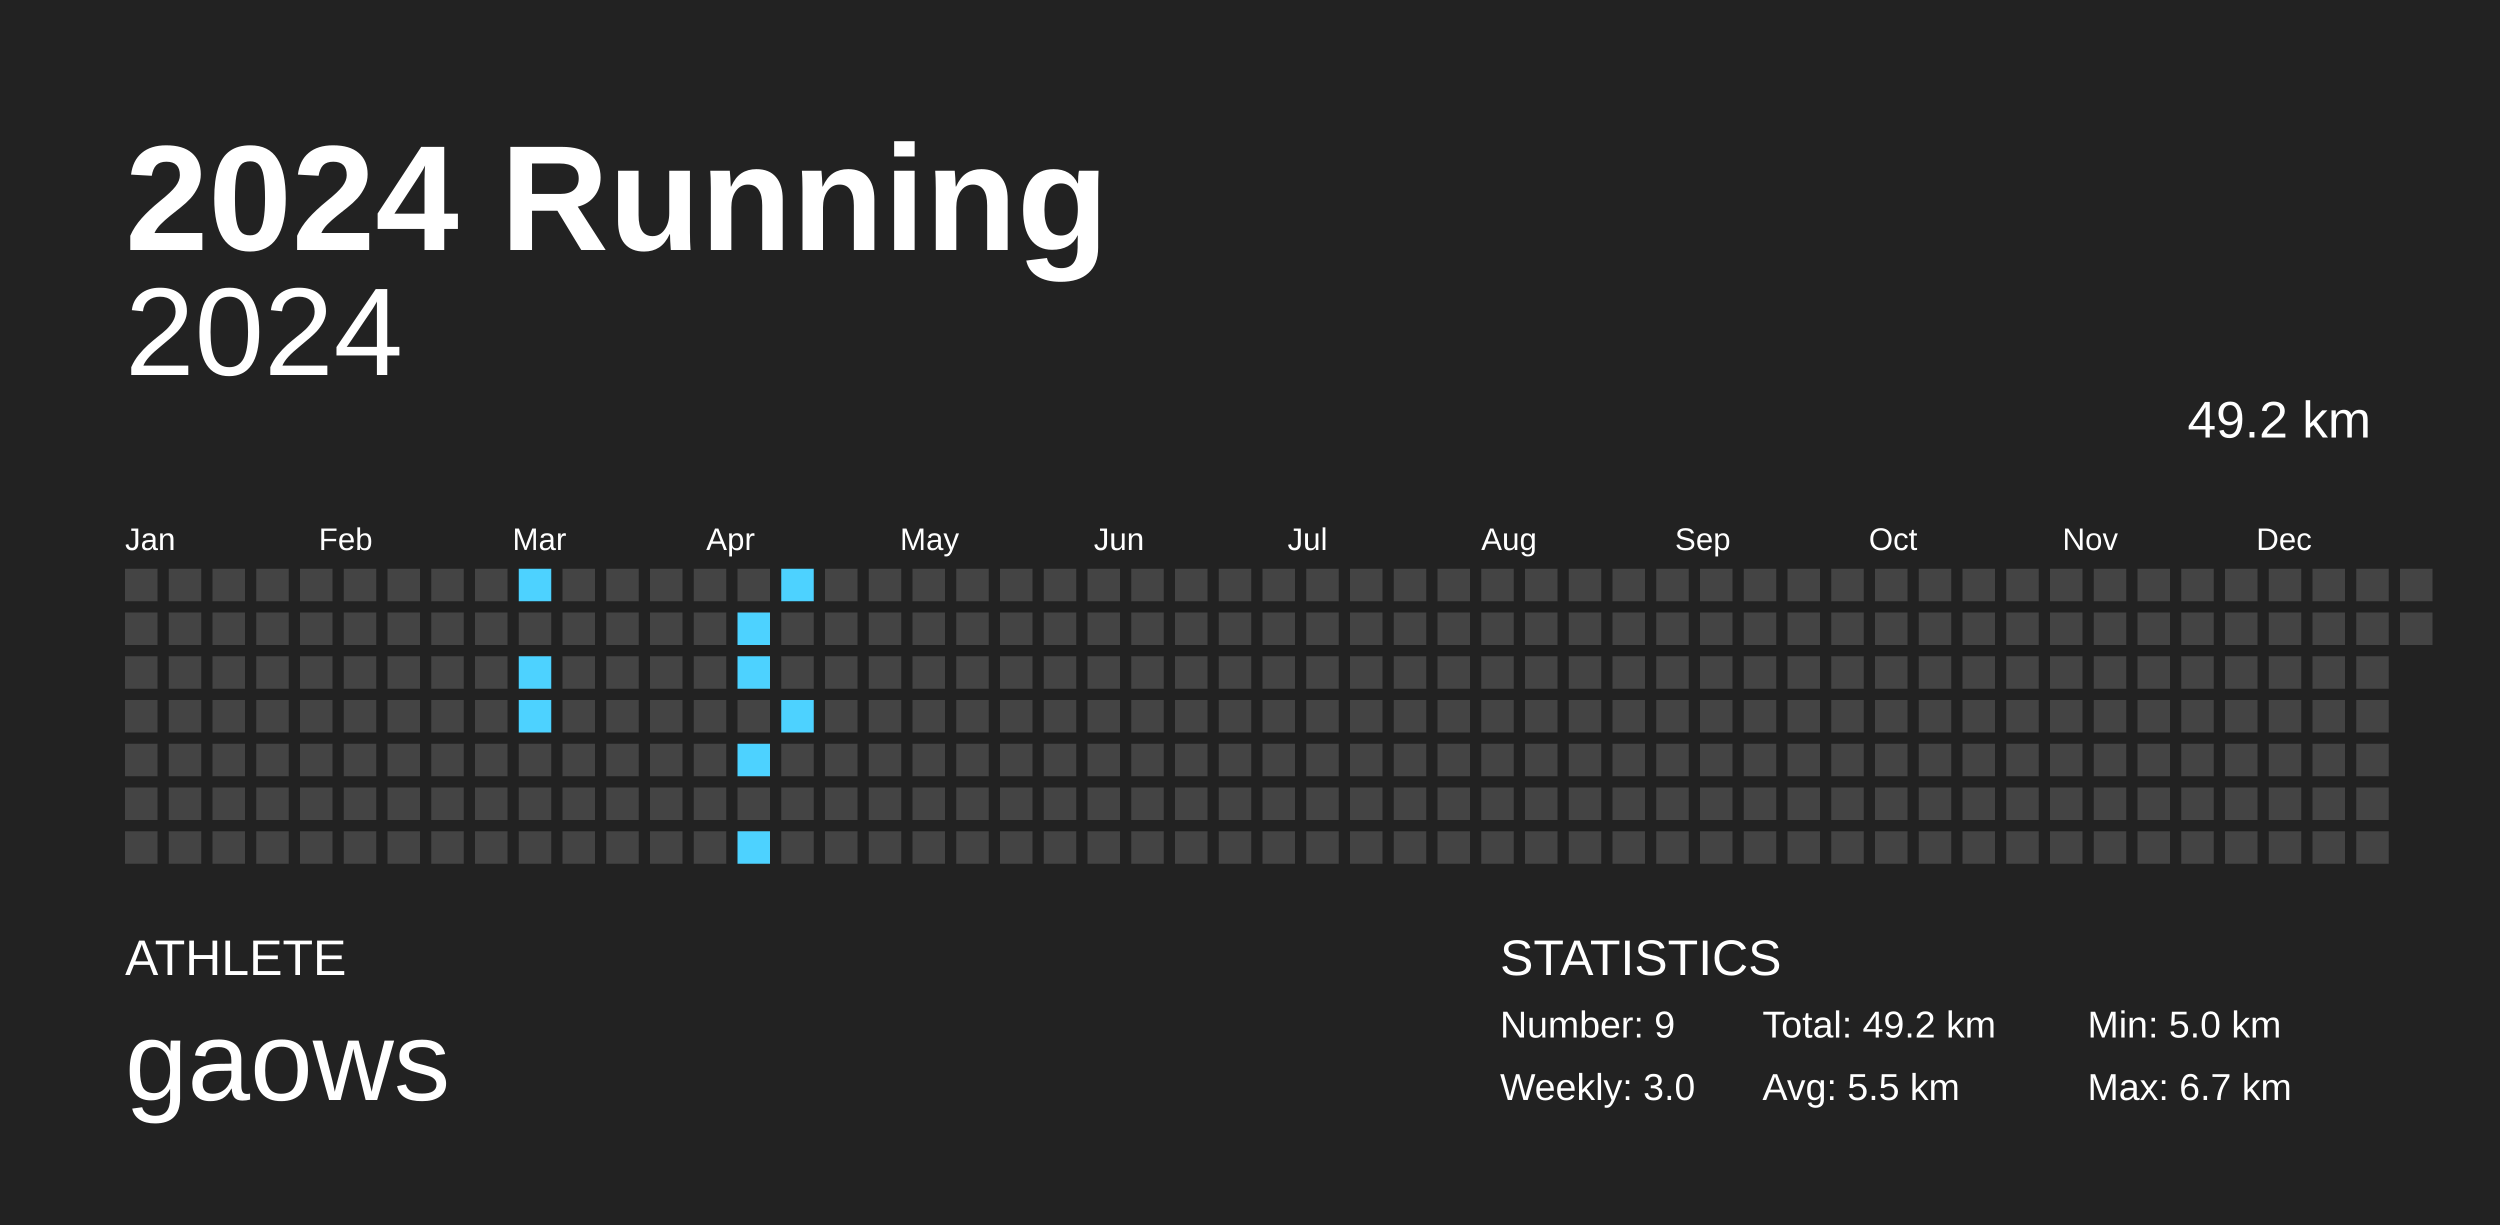
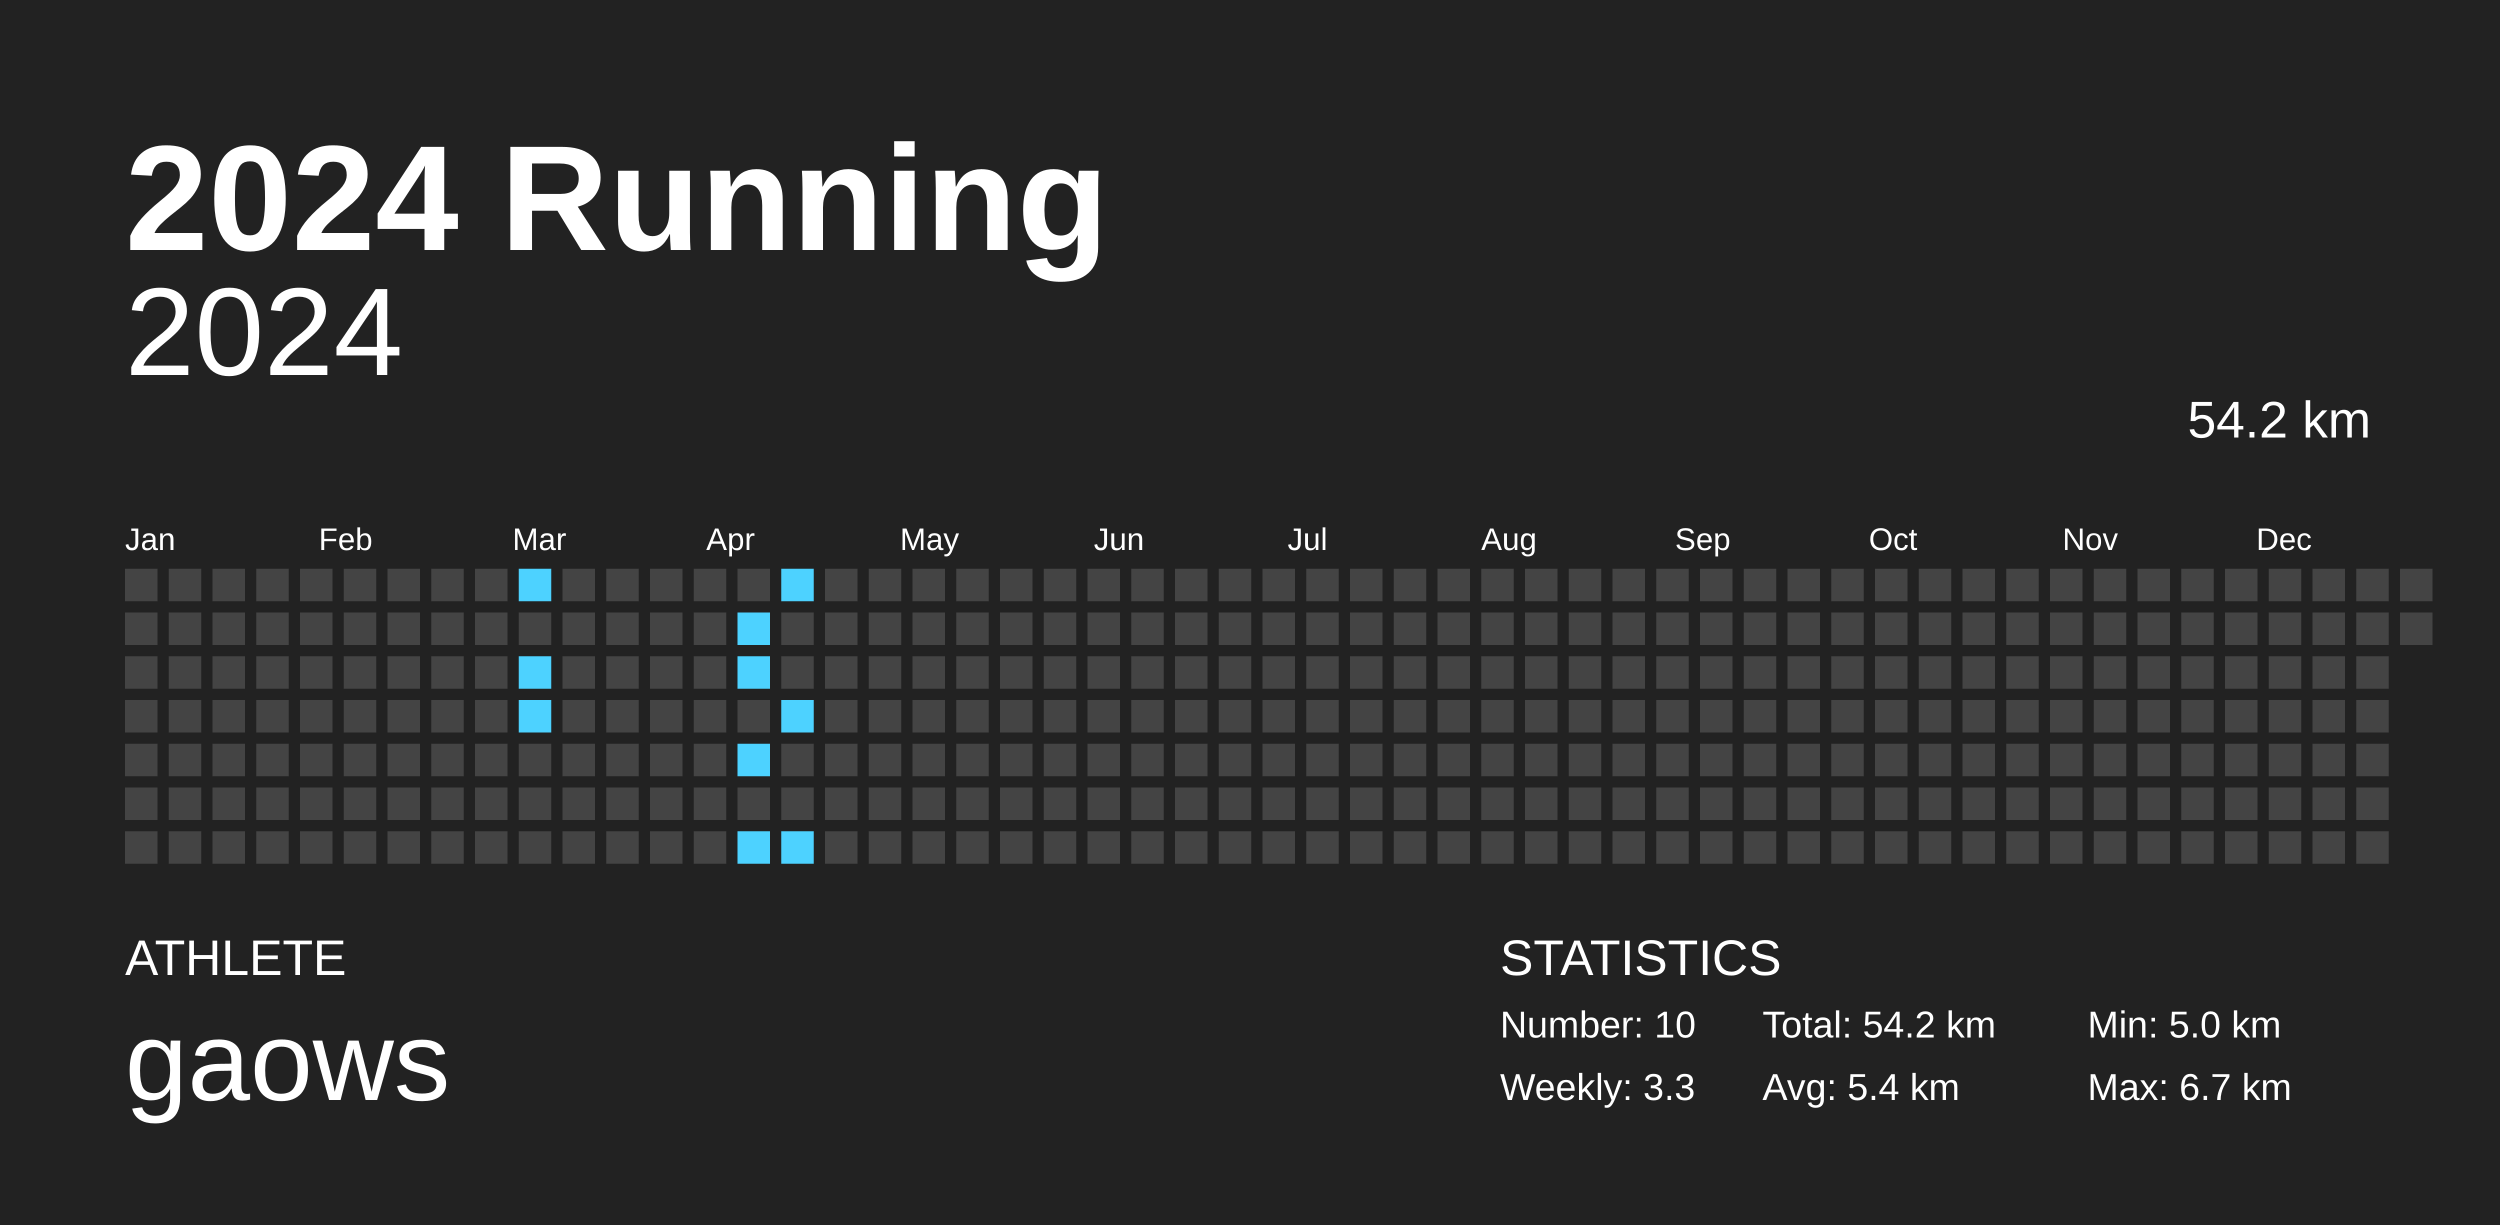
<svg xmlns="http://www.w3.org/2000/svg" baseProfile="full" height="98mm" version="1.1" viewBox="0,0,200,98" width="200mm">
  <defs />
  <rect fill="#222222" height="98" width="200" x="0" y="0" />
  <text fill="#FFFFFF" style="font-size:12px; font-family:Arial; font-weight:bold;" x="10" y="20">2024 Running</text>
  <text fill="#FFFFFF" style="font-size:4px; font-family:Arial" x="10" y="78">ATHLETE</text>
  <text fill="#FFFFFF" style="font-size:9px; font-family:Arial" x="10" y="88">gaows</text>
  <text fill="#FFFFFF" style="font-size:4px; font-family:Arial" x="120" y="78">STATISTICS</text>
-   <text fill="#FFFFFF" style="font-size:3px; font-family:Arial" x="120" y="83">Number: 9</text>
-   <text fill="#FFFFFF" style="font-size:3px; font-family:Arial" x="120" y="88">Weekly: 3.0</text>
-   <text fill="#FFFFFF" style="font-size:3px; font-family:Arial" x="141" y="83">Total: 49.2 km</text>
-   <text fill="#FFFFFF" style="font-size:3px; font-family:Arial" x="141" y="88">Avg: 5.5 km</text>
+   <text fill="#FFFFFF" style="font-size:3px; font-family:Arial" x="120" y="83">Number: 10</text>
+   <text fill="#FFFFFF" style="font-size:3px; font-family:Arial" x="120" y="88">Weekly: 3.3</text>
+   <text fill="#FFFFFF" style="font-size:3px; font-family:Arial" x="141" y="83">Total: 54.2 km</text>
+   <text fill="#FFFFFF" style="font-size:3px; font-family:Arial" x="141" y="88">Avg: 5.4 km</text>
  <text fill="#FFFFFF" style="font-size:3px; font-family:Arial" x="167" y="83">Min: 5.0 km</text>
  <text fill="#FFFFFF" style="font-size:3px; font-family:Arial" x="167" y="88">Max: 6.7 km</text>
  <text alignment-baseline="hanging" fill="#FFFFFF" style="font-size:10.0px; font-family:Arial;" x="10" y="30">2024</text>
-   <text alignment-baseline="hanging" fill="#FFFFFF" style="font-size:4.125px; font-family:Arial;" x="175" y="35">49.2 km</text>
+   <text alignment-baseline="hanging" fill="#FFFFFF" style="font-size:4.125px; font-family:Arial;" x="175" y="35">54.2 km</text>
  <text fill="#FFFFFF" style="font-size:2.5px; font-family:Arial" x="10.0" y="44">Jan</text>
  <text fill="#FFFFFF" style="font-size:2.5px; font-family:Arial" x="25.5" y="44">Feb</text>
  <text fill="#FFFFFF" style="font-size:2.5px; font-family:Arial" x="41.0" y="44">Mar</text>
  <text fill="#FFFFFF" style="font-size:2.5px; font-family:Arial" x="56.5" y="44">Apr</text>
  <text fill="#FFFFFF" style="font-size:2.5px; font-family:Arial" x="72.0" y="44">May</text>
  <text fill="#FFFFFF" style="font-size:2.5px; font-family:Arial" x="87.5" y="44">Jun</text>
  <text fill="#FFFFFF" style="font-size:2.5px; font-family:Arial" x="103.0" y="44">Jul</text>
  <text fill="#FFFFFF" style="font-size:2.5px; font-family:Arial" x="118.5" y="44">Aug</text>
  <text fill="#FFFFFF" style="font-size:2.5px; font-family:Arial" x="134.0" y="44">Sep</text>
  <text fill="#FFFFFF" style="font-size:2.5px; font-family:Arial" x="149.5" y="44">Oct</text>
  <text fill="#FFFFFF" style="font-size:2.5px; font-family:Arial" x="165.0" y="44">Nov</text>
  <text fill="#FFFFFF" style="font-size:2.5px; font-family:Arial" x="180.5" y="44">Dec</text>
  <rect fill="#444444" height="2.6" width="2.6" x="10.0" y="45.5" />
  <rect fill="#444444" height="2.6" width="2.6" x="10.0" y="49.0" />
  <rect fill="#444444" height="2.6" width="2.6" x="10.0" y="52.5" />
  <rect fill="#444444" height="2.6" width="2.6" x="10.0" y="56.0" />
  <rect fill="#444444" height="2.6" width="2.6" x="10.0" y="59.5" />
  <rect fill="#444444" height="2.6" width="2.6" x="10.0" y="63.0" />
  <rect fill="#444444" height="2.6" width="2.6" x="10.0" y="66.5" />
  <rect fill="#444444" height="2.6" width="2.6" x="13.5" y="45.5" />
  <rect fill="#444444" height="2.6" width="2.6" x="13.5" y="49.0" />
  <rect fill="#444444" height="2.6" width="2.6" x="13.5" y="52.5" />
  <rect fill="#444444" height="2.6" width="2.6" x="13.5" y="56.0" />
  <rect fill="#444444" height="2.6" width="2.6" x="13.5" y="59.5" />
  <rect fill="#444444" height="2.6" width="2.6" x="13.5" y="63.0" />
  <rect fill="#444444" height="2.6" width="2.6" x="13.5" y="66.5" />
  <rect fill="#444444" height="2.6" width="2.6" x="17.0" y="45.5" />
  <rect fill="#444444" height="2.6" width="2.6" x="17.0" y="49.0" />
  <rect fill="#444444" height="2.6" width="2.6" x="17.0" y="52.5" />
  <rect fill="#444444" height="2.6" width="2.6" x="17.0" y="56.0" />
  <rect fill="#444444" height="2.6" width="2.6" x="17.0" y="59.5" />
  <rect fill="#444444" height="2.6" width="2.6" x="17.0" y="63.0" />
  <rect fill="#444444" height="2.6" width="2.6" x="17.0" y="66.5" />
  <rect fill="#444444" height="2.6" width="2.6" x="20.5" y="45.5" />
  <rect fill="#444444" height="2.6" width="2.6" x="20.5" y="49.0" />
  <rect fill="#444444" height="2.6" width="2.6" x="20.5" y="52.5" />
  <rect fill="#444444" height="2.6" width="2.6" x="20.5" y="56.0" />
  <rect fill="#444444" height="2.6" width="2.6" x="20.5" y="59.5" />
  <rect fill="#444444" height="2.6" width="2.6" x="20.5" y="63.0" />
  <rect fill="#444444" height="2.6" width="2.6" x="20.5" y="66.5" />
  <rect fill="#444444" height="2.6" width="2.6" x="24.0" y="45.5" />
  <rect fill="#444444" height="2.6" width="2.6" x="24.0" y="49.0" />
  <rect fill="#444444" height="2.6" width="2.6" x="24.0" y="52.5" />
  <rect fill="#444444" height="2.6" width="2.6" x="24.0" y="56.0" />
  <rect fill="#444444" height="2.6" width="2.6" x="24.0" y="59.5" />
  <rect fill="#444444" height="2.6" width="2.6" x="24.0" y="63.0" />
  <rect fill="#444444" height="2.6" width="2.6" x="24.0" y="66.5" />
  <rect fill="#444444" height="2.6" width="2.6" x="27.5" y="45.5" />
  <rect fill="#444444" height="2.6" width="2.6" x="27.5" y="49.0" />
  <rect fill="#444444" height="2.6" width="2.6" x="27.5" y="52.5" />
  <rect fill="#444444" height="2.6" width="2.6" x="27.5" y="56.0" />
  <rect fill="#444444" height="2.6" width="2.6" x="27.5" y="59.5" />
  <rect fill="#444444" height="2.6" width="2.6" x="27.5" y="63.0" />
  <rect fill="#444444" height="2.6" width="2.6" x="27.5" y="66.5" />
  <rect fill="#444444" height="2.6" width="2.6" x="31.0" y="45.5" />
  <rect fill="#444444" height="2.6" width="2.6" x="31.0" y="49.0" />
  <rect fill="#444444" height="2.6" width="2.6" x="31.0" y="52.5" />
  <rect fill="#444444" height="2.6" width="2.6" x="31.0" y="56.0" />
  <rect fill="#444444" height="2.6" width="2.6" x="31.0" y="59.5" />
  <rect fill="#444444" height="2.6" width="2.6" x="31.0" y="63.0" />
  <rect fill="#444444" height="2.6" width="2.6" x="31.0" y="66.5" />
  <rect fill="#444444" height="2.6" width="2.6" x="34.5" y="45.5" />
  <rect fill="#444444" height="2.6" width="2.6" x="34.5" y="49.0" />
  <rect fill="#444444" height="2.6" width="2.6" x="34.5" y="52.5" />
  <rect fill="#444444" height="2.6" width="2.6" x="34.5" y="56.0" />
  <rect fill="#444444" height="2.6" width="2.6" x="34.5" y="59.5" />
  <rect fill="#444444" height="2.6" width="2.6" x="34.5" y="63.0" />
  <rect fill="#444444" height="2.6" width="2.6" x="34.5" y="66.5" />
  <rect fill="#444444" height="2.6" width="2.6" x="38.0" y="45.5" />
  <rect fill="#444444" height="2.6" width="2.6" x="38.0" y="49.0" />
  <rect fill="#444444" height="2.6" width="2.6" x="38.0" y="52.5" />
  <rect fill="#444444" height="2.6" width="2.6" x="38.0" y="56.0" />
  <rect fill="#444444" height="2.6" width="2.6" x="38.0" y="59.5" />
  <rect fill="#444444" height="2.6" width="2.6" x="38.0" y="63.0" />
  <rect fill="#444444" height="2.6" width="2.6" x="38.0" y="66.5" />
  <rect fill="#4dd2ff" height="2.6" width="2.6" x="41.5" y="45.5" />
  <rect fill="#444444" height="2.6" width="2.6" x="41.5" y="49.0" />
  <rect fill="#4dd2ff" height="2.6" width="2.6" x="41.5" y="52.5" />
  <rect fill="#4dd2ff" height="2.6" width="2.6" x="41.5" y="56.0" />
  <rect fill="#444444" height="2.6" width="2.6" x="41.5" y="59.5" />
  <rect fill="#444444" height="2.6" width="2.6" x="41.5" y="63.0" />
  <rect fill="#444444" height="2.6" width="2.6" x="41.5" y="66.5" />
  <rect fill="#444444" height="2.6" width="2.6" x="45.0" y="45.5" />
  <rect fill="#444444" height="2.6" width="2.6" x="45.0" y="49.0" />
  <rect fill="#444444" height="2.6" width="2.6" x="45.0" y="52.5" />
  <rect fill="#444444" height="2.6" width="2.6" x="45.0" y="56.0" />
  <rect fill="#444444" height="2.6" width="2.6" x="45.0" y="59.5" />
  <rect fill="#444444" height="2.6" width="2.6" x="45.0" y="63.0" />
  <rect fill="#444444" height="2.6" width="2.6" x="45.0" y="66.5" />
  <rect fill="#444444" height="2.6" width="2.6" x="48.5" y="45.5" />
  <rect fill="#444444" height="2.6" width="2.6" x="48.5" y="49.0" />
  <rect fill="#444444" height="2.6" width="2.6" x="48.5" y="52.5" />
  <rect fill="#444444" height="2.6" width="2.6" x="48.5" y="56.0" />
  <rect fill="#444444" height="2.6" width="2.6" x="48.5" y="59.5" />
  <rect fill="#444444" height="2.6" width="2.6" x="48.5" y="63.0" />
  <rect fill="#444444" height="2.6" width="2.6" x="48.5" y="66.5" />
  <rect fill="#444444" height="2.6" width="2.6" x="52.0" y="45.5" />
  <rect fill="#444444" height="2.6" width="2.6" x="52.0" y="49.0" />
  <rect fill="#444444" height="2.6" width="2.6" x="52.0" y="52.5" />
  <rect fill="#444444" height="2.6" width="2.6" x="52.0" y="56.0" />
  <rect fill="#444444" height="2.6" width="2.6" x="52.0" y="59.5" />
  <rect fill="#444444" height="2.6" width="2.6" x="52.0" y="63.0" />
  <rect fill="#444444" height="2.6" width="2.6" x="52.0" y="66.5" />
  <rect fill="#444444" height="2.6" width="2.6" x="55.5" y="45.5" />
  <rect fill="#444444" height="2.6" width="2.6" x="55.5" y="49.0" />
  <rect fill="#444444" height="2.6" width="2.6" x="55.5" y="52.5" />
  <rect fill="#444444" height="2.6" width="2.6" x="55.5" y="56.0" />
  <rect fill="#444444" height="2.6" width="2.6" x="55.5" y="59.5" />
  <rect fill="#444444" height="2.6" width="2.6" x="55.5" y="63.0" />
  <rect fill="#444444" height="2.6" width="2.6" x="55.5" y="66.5" />
  <rect fill="#444444" height="2.6" width="2.6" x="59.0" y="45.5" />
  <rect fill="#4dd2ff" height="2.6" width="2.6" x="59.0" y="49.0" />
  <rect fill="#4dd2ff" height="2.6" width="2.6" x="59.0" y="52.5" />
  <rect fill="#444444" height="2.6" width="2.6" x="59.0" y="56.0" />
  <rect fill="#4dd2ff" height="2.6" width="2.6" x="59.0" y="59.5" />
  <rect fill="#444444" height="2.6" width="2.6" x="59.0" y="63.0" />
  <rect fill="#4dd2ff" height="2.6" width="2.6" x="59.0" y="66.5" />
  <rect fill="#4dd2ff" height="2.6" width="2.6" x="62.5" y="45.5" />
  <rect fill="#444444" height="2.6" width="2.6" x="62.5" y="49.0" />
  <rect fill="#444444" height="2.6" width="2.6" x="62.5" y="52.5" />
  <rect fill="#4dd2ff" height="2.6" width="2.6" x="62.5" y="56.0" />
  <rect fill="#444444" height="2.6" width="2.6" x="62.5" y="59.5" />
  <rect fill="#444444" height="2.6" width="2.6" x="62.5" y="63.0" />
-   <rect fill="#444444" height="2.6" width="2.6" x="62.5" y="66.5" />
+   <rect fill="#4dd2ff" height="2.6" width="2.6" x="62.5" y="66.5" />
  <rect fill="#444444" height="2.6" width="2.6" x="66.0" y="45.5" />
  <rect fill="#444444" height="2.6" width="2.6" x="66.0" y="49.0" />
  <rect fill="#444444" height="2.6" width="2.6" x="66.0" y="52.5" />
  <rect fill="#444444" height="2.6" width="2.6" x="66.0" y="56.0" />
  <rect fill="#444444" height="2.6" width="2.6" x="66.0" y="59.5" />
  <rect fill="#444444" height="2.6" width="2.6" x="66.0" y="63.0" />
  <rect fill="#444444" height="2.6" width="2.6" x="66.0" y="66.5" />
  <rect fill="#444444" height="2.6" width="2.6" x="69.5" y="45.5" />
  <rect fill="#444444" height="2.6" width="2.6" x="69.5" y="49.0" />
  <rect fill="#444444" height="2.6" width="2.6" x="69.5" y="52.5" />
  <rect fill="#444444" height="2.6" width="2.6" x="69.5" y="56.0" />
  <rect fill="#444444" height="2.6" width="2.6" x="69.5" y="59.5" />
  <rect fill="#444444" height="2.6" width="2.6" x="69.5" y="63.0" />
  <rect fill="#444444" height="2.6" width="2.6" x="69.5" y="66.5" />
  <rect fill="#444444" height="2.6" width="2.6" x="73.0" y="45.5" />
  <rect fill="#444444" height="2.6" width="2.6" x="73.0" y="49.0" />
  <rect fill="#444444" height="2.6" width="2.6" x="73.0" y="52.5" />
  <rect fill="#444444" height="2.6" width="2.6" x="73.0" y="56.0" />
  <rect fill="#444444" height="2.6" width="2.6" x="73.0" y="59.5" />
  <rect fill="#444444" height="2.6" width="2.6" x="73.0" y="63.0" />
  <rect fill="#444444" height="2.6" width="2.6" x="73.0" y="66.5" />
  <rect fill="#444444" height="2.6" width="2.6" x="76.5" y="45.5" />
  <rect fill="#444444" height="2.6" width="2.6" x="76.5" y="49.0" />
  <rect fill="#444444" height="2.6" width="2.6" x="76.5" y="52.5" />
  <rect fill="#444444" height="2.6" width="2.6" x="76.5" y="56.0" />
  <rect fill="#444444" height="2.6" width="2.6" x="76.5" y="59.5" />
  <rect fill="#444444" height="2.6" width="2.6" x="76.5" y="63.0" />
  <rect fill="#444444" height="2.6" width="2.6" x="76.5" y="66.5" />
  <rect fill="#444444" height="2.6" width="2.6" x="80.0" y="45.5" />
  <rect fill="#444444" height="2.6" width="2.6" x="80.0" y="49.0" />
  <rect fill="#444444" height="2.6" width="2.6" x="80.0" y="52.5" />
  <rect fill="#444444" height="2.6" width="2.6" x="80.0" y="56.0" />
  <rect fill="#444444" height="2.6" width="2.6" x="80.0" y="59.5" />
  <rect fill="#444444" height="2.6" width="2.6" x="80.0" y="63.0" />
  <rect fill="#444444" height="2.6" width="2.6" x="80.0" y="66.5" />
  <rect fill="#444444" height="2.6" width="2.6" x="83.5" y="45.5" />
  <rect fill="#444444" height="2.6" width="2.6" x="83.5" y="49.0" />
  <rect fill="#444444" height="2.6" width="2.6" x="83.5" y="52.5" />
  <rect fill="#444444" height="2.6" width="2.6" x="83.5" y="56.0" />
  <rect fill="#444444" height="2.6" width="2.6" x="83.5" y="59.5" />
  <rect fill="#444444" height="2.6" width="2.6" x="83.5" y="63.0" />
  <rect fill="#444444" height="2.6" width="2.6" x="83.5" y="66.5" />
  <rect fill="#444444" height="2.6" width="2.6" x="87.0" y="45.5" />
  <rect fill="#444444" height="2.6" width="2.6" x="87.0" y="49.0" />
  <rect fill="#444444" height="2.6" width="2.6" x="87.0" y="52.5" />
  <rect fill="#444444" height="2.6" width="2.6" x="87.0" y="56.0" />
  <rect fill="#444444" height="2.6" width="2.6" x="87.0" y="59.5" />
  <rect fill="#444444" height="2.6" width="2.6" x="87.0" y="63.0" />
  <rect fill="#444444" height="2.6" width="2.6" x="87.0" y="66.5" />
  <rect fill="#444444" height="2.6" width="2.6" x="90.5" y="45.5" />
  <rect fill="#444444" height="2.6" width="2.6" x="90.5" y="49.0" />
  <rect fill="#444444" height="2.6" width="2.6" x="90.5" y="52.5" />
  <rect fill="#444444" height="2.6" width="2.6" x="90.5" y="56.0" />
  <rect fill="#444444" height="2.6" width="2.6" x="90.5" y="59.5" />
  <rect fill="#444444" height="2.6" width="2.6" x="90.5" y="63.0" />
  <rect fill="#444444" height="2.6" width="2.6" x="90.5" y="66.5" />
  <rect fill="#444444" height="2.6" width="2.6" x="94.0" y="45.5" />
  <rect fill="#444444" height="2.6" width="2.6" x="94.0" y="49.0" />
  <rect fill="#444444" height="2.6" width="2.6" x="94.0" y="52.5" />
  <rect fill="#444444" height="2.6" width="2.6" x="94.0" y="56.0" />
  <rect fill="#444444" height="2.6" width="2.6" x="94.0" y="59.5" />
  <rect fill="#444444" height="2.6" width="2.6" x="94.0" y="63.0" />
  <rect fill="#444444" height="2.6" width="2.6" x="94.0" y="66.5" />
  <rect fill="#444444" height="2.6" width="2.6" x="97.5" y="45.5" />
  <rect fill="#444444" height="2.6" width="2.6" x="97.5" y="49.0" />
  <rect fill="#444444" height="2.6" width="2.6" x="97.5" y="52.5" />
  <rect fill="#444444" height="2.6" width="2.6" x="97.5" y="56.0" />
  <rect fill="#444444" height="2.6" width="2.6" x="97.5" y="59.5" />
  <rect fill="#444444" height="2.6" width="2.6" x="97.5" y="63.0" />
  <rect fill="#444444" height="2.6" width="2.6" x="97.5" y="66.5" />
  <rect fill="#444444" height="2.6" width="2.6" x="101.0" y="45.5" />
  <rect fill="#444444" height="2.6" width="2.6" x="101.0" y="49.0" />
  <rect fill="#444444" height="2.6" width="2.6" x="101.0" y="52.5" />
  <rect fill="#444444" height="2.6" width="2.6" x="101.0" y="56.0" />
  <rect fill="#444444" height="2.6" width="2.6" x="101.0" y="59.5" />
  <rect fill="#444444" height="2.6" width="2.6" x="101.0" y="63.0" />
  <rect fill="#444444" height="2.6" width="2.6" x="101.0" y="66.5" />
  <rect fill="#444444" height="2.6" width="2.6" x="104.5" y="45.5" />
  <rect fill="#444444" height="2.6" width="2.6" x="104.5" y="49.0" />
  <rect fill="#444444" height="2.6" width="2.6" x="104.5" y="52.5" />
  <rect fill="#444444" height="2.6" width="2.6" x="104.5" y="56.0" />
  <rect fill="#444444" height="2.6" width="2.6" x="104.5" y="59.5" />
  <rect fill="#444444" height="2.6" width="2.6" x="104.5" y="63.0" />
  <rect fill="#444444" height="2.6" width="2.6" x="104.5" y="66.5" />
  <rect fill="#444444" height="2.6" width="2.6" x="108.0" y="45.5" />
  <rect fill="#444444" height="2.6" width="2.6" x="108.0" y="49.0" />
  <rect fill="#444444" height="2.6" width="2.6" x="108.0" y="52.5" />
  <rect fill="#444444" height="2.6" width="2.6" x="108.0" y="56.0" />
  <rect fill="#444444" height="2.6" width="2.6" x="108.0" y="59.5" />
  <rect fill="#444444" height="2.6" width="2.6" x="108.0" y="63.0" />
  <rect fill="#444444" height="2.6" width="2.6" x="108.0" y="66.5" />
  <rect fill="#444444" height="2.6" width="2.6" x="111.5" y="45.5" />
  <rect fill="#444444" height="2.6" width="2.6" x="111.5" y="49.0" />
  <rect fill="#444444" height="2.6" width="2.6" x="111.5" y="52.5" />
  <rect fill="#444444" height="2.6" width="2.6" x="111.5" y="56.0" />
  <rect fill="#444444" height="2.6" width="2.6" x="111.5" y="59.5" />
  <rect fill="#444444" height="2.6" width="2.6" x="111.5" y="63.0" />
  <rect fill="#444444" height="2.6" width="2.6" x="111.5" y="66.5" />
  <rect fill="#444444" height="2.6" width="2.6" x="115.0" y="45.5" />
  <rect fill="#444444" height="2.6" width="2.6" x="115.0" y="49.0" />
  <rect fill="#444444" height="2.6" width="2.6" x="115.0" y="52.5" />
  <rect fill="#444444" height="2.6" width="2.6" x="115.0" y="56.0" />
  <rect fill="#444444" height="2.6" width="2.6" x="115.0" y="59.5" />
  <rect fill="#444444" height="2.6" width="2.6" x="115.0" y="63.0" />
  <rect fill="#444444" height="2.6" width="2.6" x="115.0" y="66.5" />
  <rect fill="#444444" height="2.6" width="2.6" x="118.5" y="45.5" />
  <rect fill="#444444" height="2.6" width="2.6" x="118.5" y="49.0" />
  <rect fill="#444444" height="2.6" width="2.6" x="118.5" y="52.5" />
  <rect fill="#444444" height="2.6" width="2.6" x="118.5" y="56.0" />
  <rect fill="#444444" height="2.6" width="2.6" x="118.5" y="59.5" />
  <rect fill="#444444" height="2.6" width="2.6" x="118.5" y="63.0" />
  <rect fill="#444444" height="2.6" width="2.6" x="118.5" y="66.5" />
  <rect fill="#444444" height="2.6" width="2.6" x="122.0" y="45.5" />
  <rect fill="#444444" height="2.6" width="2.6" x="122.0" y="49.0" />
  <rect fill="#444444" height="2.6" width="2.6" x="122.0" y="52.5" />
  <rect fill="#444444" height="2.6" width="2.6" x="122.0" y="56.0" />
  <rect fill="#444444" height="2.6" width="2.6" x="122.0" y="59.5" />
  <rect fill="#444444" height="2.6" width="2.6" x="122.0" y="63.0" />
  <rect fill="#444444" height="2.6" width="2.6" x="122.0" y="66.5" />
  <rect fill="#444444" height="2.6" width="2.6" x="125.5" y="45.5" />
  <rect fill="#444444" height="2.6" width="2.6" x="125.5" y="49.0" />
  <rect fill="#444444" height="2.6" width="2.6" x="125.5" y="52.5" />
  <rect fill="#444444" height="2.6" width="2.6" x="125.5" y="56.0" />
  <rect fill="#444444" height="2.6" width="2.6" x="125.5" y="59.5" />
  <rect fill="#444444" height="2.6" width="2.6" x="125.5" y="63.0" />
  <rect fill="#444444" height="2.6" width="2.6" x="125.5" y="66.5" />
  <rect fill="#444444" height="2.6" width="2.6" x="129.0" y="45.5" />
  <rect fill="#444444" height="2.6" width="2.6" x="129.0" y="49.0" />
  <rect fill="#444444" height="2.6" width="2.6" x="129.0" y="52.5" />
  <rect fill="#444444" height="2.6" width="2.6" x="129.0" y="56.0" />
  <rect fill="#444444" height="2.6" width="2.6" x="129.0" y="59.5" />
  <rect fill="#444444" height="2.6" width="2.6" x="129.0" y="63.0" />
  <rect fill="#444444" height="2.6" width="2.6" x="129.0" y="66.5" />
  <rect fill="#444444" height="2.6" width="2.6" x="132.5" y="45.5" />
  <rect fill="#444444" height="2.6" width="2.6" x="132.5" y="49.0" />
  <rect fill="#444444" height="2.6" width="2.6" x="132.5" y="52.5" />
  <rect fill="#444444" height="2.6" width="2.6" x="132.5" y="56.0" />
  <rect fill="#444444" height="2.6" width="2.6" x="132.5" y="59.5" />
  <rect fill="#444444" height="2.6" width="2.6" x="132.5" y="63.0" />
  <rect fill="#444444" height="2.6" width="2.6" x="132.5" y="66.5" />
  <rect fill="#444444" height="2.6" width="2.6" x="136.0" y="45.5" />
  <rect fill="#444444" height="2.6" width="2.6" x="136.0" y="49.0" />
  <rect fill="#444444" height="2.6" width="2.6" x="136.0" y="52.5" />
  <rect fill="#444444" height="2.6" width="2.6" x="136.0" y="56.0" />
  <rect fill="#444444" height="2.6" width="2.6" x="136.0" y="59.5" />
  <rect fill="#444444" height="2.6" width="2.6" x="136.0" y="63.0" />
  <rect fill="#444444" height="2.6" width="2.6" x="136.0" y="66.5" />
  <rect fill="#444444" height="2.6" width="2.6" x="139.5" y="45.5" />
  <rect fill="#444444" height="2.6" width="2.6" x="139.5" y="49.0" />
  <rect fill="#444444" height="2.6" width="2.6" x="139.5" y="52.5" />
  <rect fill="#444444" height="2.6" width="2.6" x="139.5" y="56.0" />
  <rect fill="#444444" height="2.6" width="2.6" x="139.5" y="59.5" />
  <rect fill="#444444" height="2.6" width="2.6" x="139.5" y="63.0" />
  <rect fill="#444444" height="2.6" width="2.6" x="139.5" y="66.5" />
  <rect fill="#444444" height="2.6" width="2.6" x="143.0" y="45.5" />
  <rect fill="#444444" height="2.6" width="2.6" x="143.0" y="49.0" />
  <rect fill="#444444" height="2.6" width="2.6" x="143.0" y="52.5" />
  <rect fill="#444444" height="2.6" width="2.6" x="143.0" y="56.0" />
  <rect fill="#444444" height="2.6" width="2.6" x="143.0" y="59.5" />
  <rect fill="#444444" height="2.6" width="2.6" x="143.0" y="63.0" />
  <rect fill="#444444" height="2.6" width="2.6" x="143.0" y="66.5" />
  <rect fill="#444444" height="2.6" width="2.6" x="146.5" y="45.5" />
  <rect fill="#444444" height="2.6" width="2.6" x="146.5" y="49.0" />
  <rect fill="#444444" height="2.6" width="2.6" x="146.5" y="52.5" />
  <rect fill="#444444" height="2.6" width="2.6" x="146.5" y="56.0" />
  <rect fill="#444444" height="2.6" width="2.6" x="146.5" y="59.5" />
  <rect fill="#444444" height="2.6" width="2.6" x="146.5" y="63.0" />
  <rect fill="#444444" height="2.6" width="2.6" x="146.5" y="66.5" />
  <rect fill="#444444" height="2.6" width="2.6" x="150.0" y="45.5" />
  <rect fill="#444444" height="2.6" width="2.6" x="150.0" y="49.0" />
  <rect fill="#444444" height="2.6" width="2.6" x="150.0" y="52.5" />
  <rect fill="#444444" height="2.6" width="2.6" x="150.0" y="56.0" />
  <rect fill="#444444" height="2.6" width="2.6" x="150.0" y="59.5" />
  <rect fill="#444444" height="2.6" width="2.6" x="150.0" y="63.0" />
  <rect fill="#444444" height="2.6" width="2.6" x="150.0" y="66.5" />
  <rect fill="#444444" height="2.6" width="2.6" x="153.5" y="45.5" />
  <rect fill="#444444" height="2.6" width="2.6" x="153.5" y="49.0" />
  <rect fill="#444444" height="2.6" width="2.6" x="153.5" y="52.5" />
  <rect fill="#444444" height="2.6" width="2.6" x="153.5" y="56.0" />
  <rect fill="#444444" height="2.6" width="2.6" x="153.5" y="59.5" />
  <rect fill="#444444" height="2.6" width="2.6" x="153.5" y="63.0" />
  <rect fill="#444444" height="2.6" width="2.6" x="153.5" y="66.5" />
  <rect fill="#444444" height="2.6" width="2.6" x="157.0" y="45.5" />
  <rect fill="#444444" height="2.6" width="2.6" x="157.0" y="49.0" />
  <rect fill="#444444" height="2.6" width="2.6" x="157.0" y="52.5" />
  <rect fill="#444444" height="2.6" width="2.6" x="157.0" y="56.0" />
  <rect fill="#444444" height="2.6" width="2.6" x="157.0" y="59.5" />
  <rect fill="#444444" height="2.6" width="2.6" x="157.0" y="63.0" />
  <rect fill="#444444" height="2.6" width="2.6" x="157.0" y="66.5" />
  <rect fill="#444444" height="2.6" width="2.6" x="160.5" y="45.5" />
  <rect fill="#444444" height="2.6" width="2.6" x="160.5" y="49.0" />
  <rect fill="#444444" height="2.6" width="2.6" x="160.5" y="52.5" />
  <rect fill="#444444" height="2.6" width="2.6" x="160.5" y="56.0" />
  <rect fill="#444444" height="2.6" width="2.6" x="160.5" y="59.5" />
  <rect fill="#444444" height="2.6" width="2.6" x="160.5" y="63.0" />
  <rect fill="#444444" height="2.6" width="2.6" x="160.5" y="66.5" />
  <rect fill="#444444" height="2.6" width="2.6" x="164.0" y="45.5" />
  <rect fill="#444444" height="2.6" width="2.6" x="164.0" y="49.0" />
  <rect fill="#444444" height="2.6" width="2.6" x="164.0" y="52.5" />
  <rect fill="#444444" height="2.6" width="2.6" x="164.0" y="56.0" />
  <rect fill="#444444" height="2.6" width="2.6" x="164.0" y="59.5" />
  <rect fill="#444444" height="2.6" width="2.6" x="164.0" y="63.0" />
  <rect fill="#444444" height="2.6" width="2.6" x="164.0" y="66.5" />
  <rect fill="#444444" height="2.6" width="2.6" x="167.5" y="45.5" />
  <rect fill="#444444" height="2.6" width="2.6" x="167.5" y="49.0" />
  <rect fill="#444444" height="2.6" width="2.6" x="167.5" y="52.5" />
  <rect fill="#444444" height="2.6" width="2.6" x="167.5" y="56.0" />
  <rect fill="#444444" height="2.6" width="2.6" x="167.5" y="59.5" />
  <rect fill="#444444" height="2.6" width="2.6" x="167.5" y="63.0" />
  <rect fill="#444444" height="2.6" width="2.6" x="167.5" y="66.5" />
  <rect fill="#444444" height="2.6" width="2.6" x="171.0" y="45.5" />
  <rect fill="#444444" height="2.6" width="2.6" x="171.0" y="49.0" />
  <rect fill="#444444" height="2.6" width="2.6" x="171.0" y="52.5" />
  <rect fill="#444444" height="2.6" width="2.6" x="171.0" y="56.0" />
  <rect fill="#444444" height="2.6" width="2.6" x="171.0" y="59.5" />
  <rect fill="#444444" height="2.6" width="2.6" x="171.0" y="63.0" />
  <rect fill="#444444" height="2.6" width="2.6" x="171.0" y="66.5" />
  <rect fill="#444444" height="2.6" width="2.6" x="174.5" y="45.5" />
  <rect fill="#444444" height="2.6" width="2.6" x="174.5" y="49.0" />
  <rect fill="#444444" height="2.6" width="2.6" x="174.5" y="52.5" />
  <rect fill="#444444" height="2.6" width="2.6" x="174.5" y="56.0" />
  <rect fill="#444444" height="2.6" width="2.6" x="174.5" y="59.5" />
  <rect fill="#444444" height="2.6" width="2.6" x="174.5" y="63.0" />
  <rect fill="#444444" height="2.6" width="2.6" x="174.5" y="66.5" />
  <rect fill="#444444" height="2.6" width="2.6" x="178.0" y="45.5" />
  <rect fill="#444444" height="2.6" width="2.6" x="178.0" y="49.0" />
  <rect fill="#444444" height="2.6" width="2.6" x="178.0" y="52.5" />
  <rect fill="#444444" height="2.6" width="2.6" x="178.0" y="56.0" />
  <rect fill="#444444" height="2.6" width="2.6" x="178.0" y="59.5" />
  <rect fill="#444444" height="2.6" width="2.6" x="178.0" y="63.0" />
  <rect fill="#444444" height="2.6" width="2.6" x="178.0" y="66.5" />
  <rect fill="#444444" height="2.6" width="2.6" x="181.5" y="45.5" />
  <rect fill="#444444" height="2.6" width="2.6" x="181.5" y="49.0" />
  <rect fill="#444444" height="2.6" width="2.6" x="181.5" y="52.5" />
  <rect fill="#444444" height="2.6" width="2.6" x="181.5" y="56.0" />
  <rect fill="#444444" height="2.6" width="2.6" x="181.5" y="59.5" />
  <rect fill="#444444" height="2.6" width="2.6" x="181.5" y="63.0" />
  <rect fill="#444444" height="2.6" width="2.6" x="181.5" y="66.5" />
  <rect fill="#444444" height="2.6" width="2.6" x="185.0" y="45.5" />
  <rect fill="#444444" height="2.6" width="2.6" x="185.0" y="49.0" />
  <rect fill="#444444" height="2.6" width="2.6" x="185.0" y="52.5" />
  <rect fill="#444444" height="2.6" width="2.6" x="185.0" y="56.0" />
  <rect fill="#444444" height="2.6" width="2.6" x="185.0" y="59.5" />
  <rect fill="#444444" height="2.6" width="2.6" x="185.0" y="63.0" />
  <rect fill="#444444" height="2.6" width="2.6" x="185.0" y="66.5" />
  <rect fill="#444444" height="2.6" width="2.6" x="188.5" y="45.5" />
  <rect fill="#444444" height="2.6" width="2.6" x="188.5" y="49.0" />
  <rect fill="#444444" height="2.6" width="2.6" x="188.5" y="52.5" />
  <rect fill="#444444" height="2.6" width="2.6" x="188.5" y="56.0" />
  <rect fill="#444444" height="2.6" width="2.6" x="188.5" y="59.5" />
  <rect fill="#444444" height="2.6" width="2.6" x="188.5" y="63.0" />
  <rect fill="#444444" height="2.6" width="2.6" x="188.5" y="66.5" />
  <rect fill="#444444" height="2.6" width="2.6" x="192.0" y="45.5" />
  <rect fill="#444444" height="2.6" width="2.6" x="192.0" y="49.0" />
</svg>
